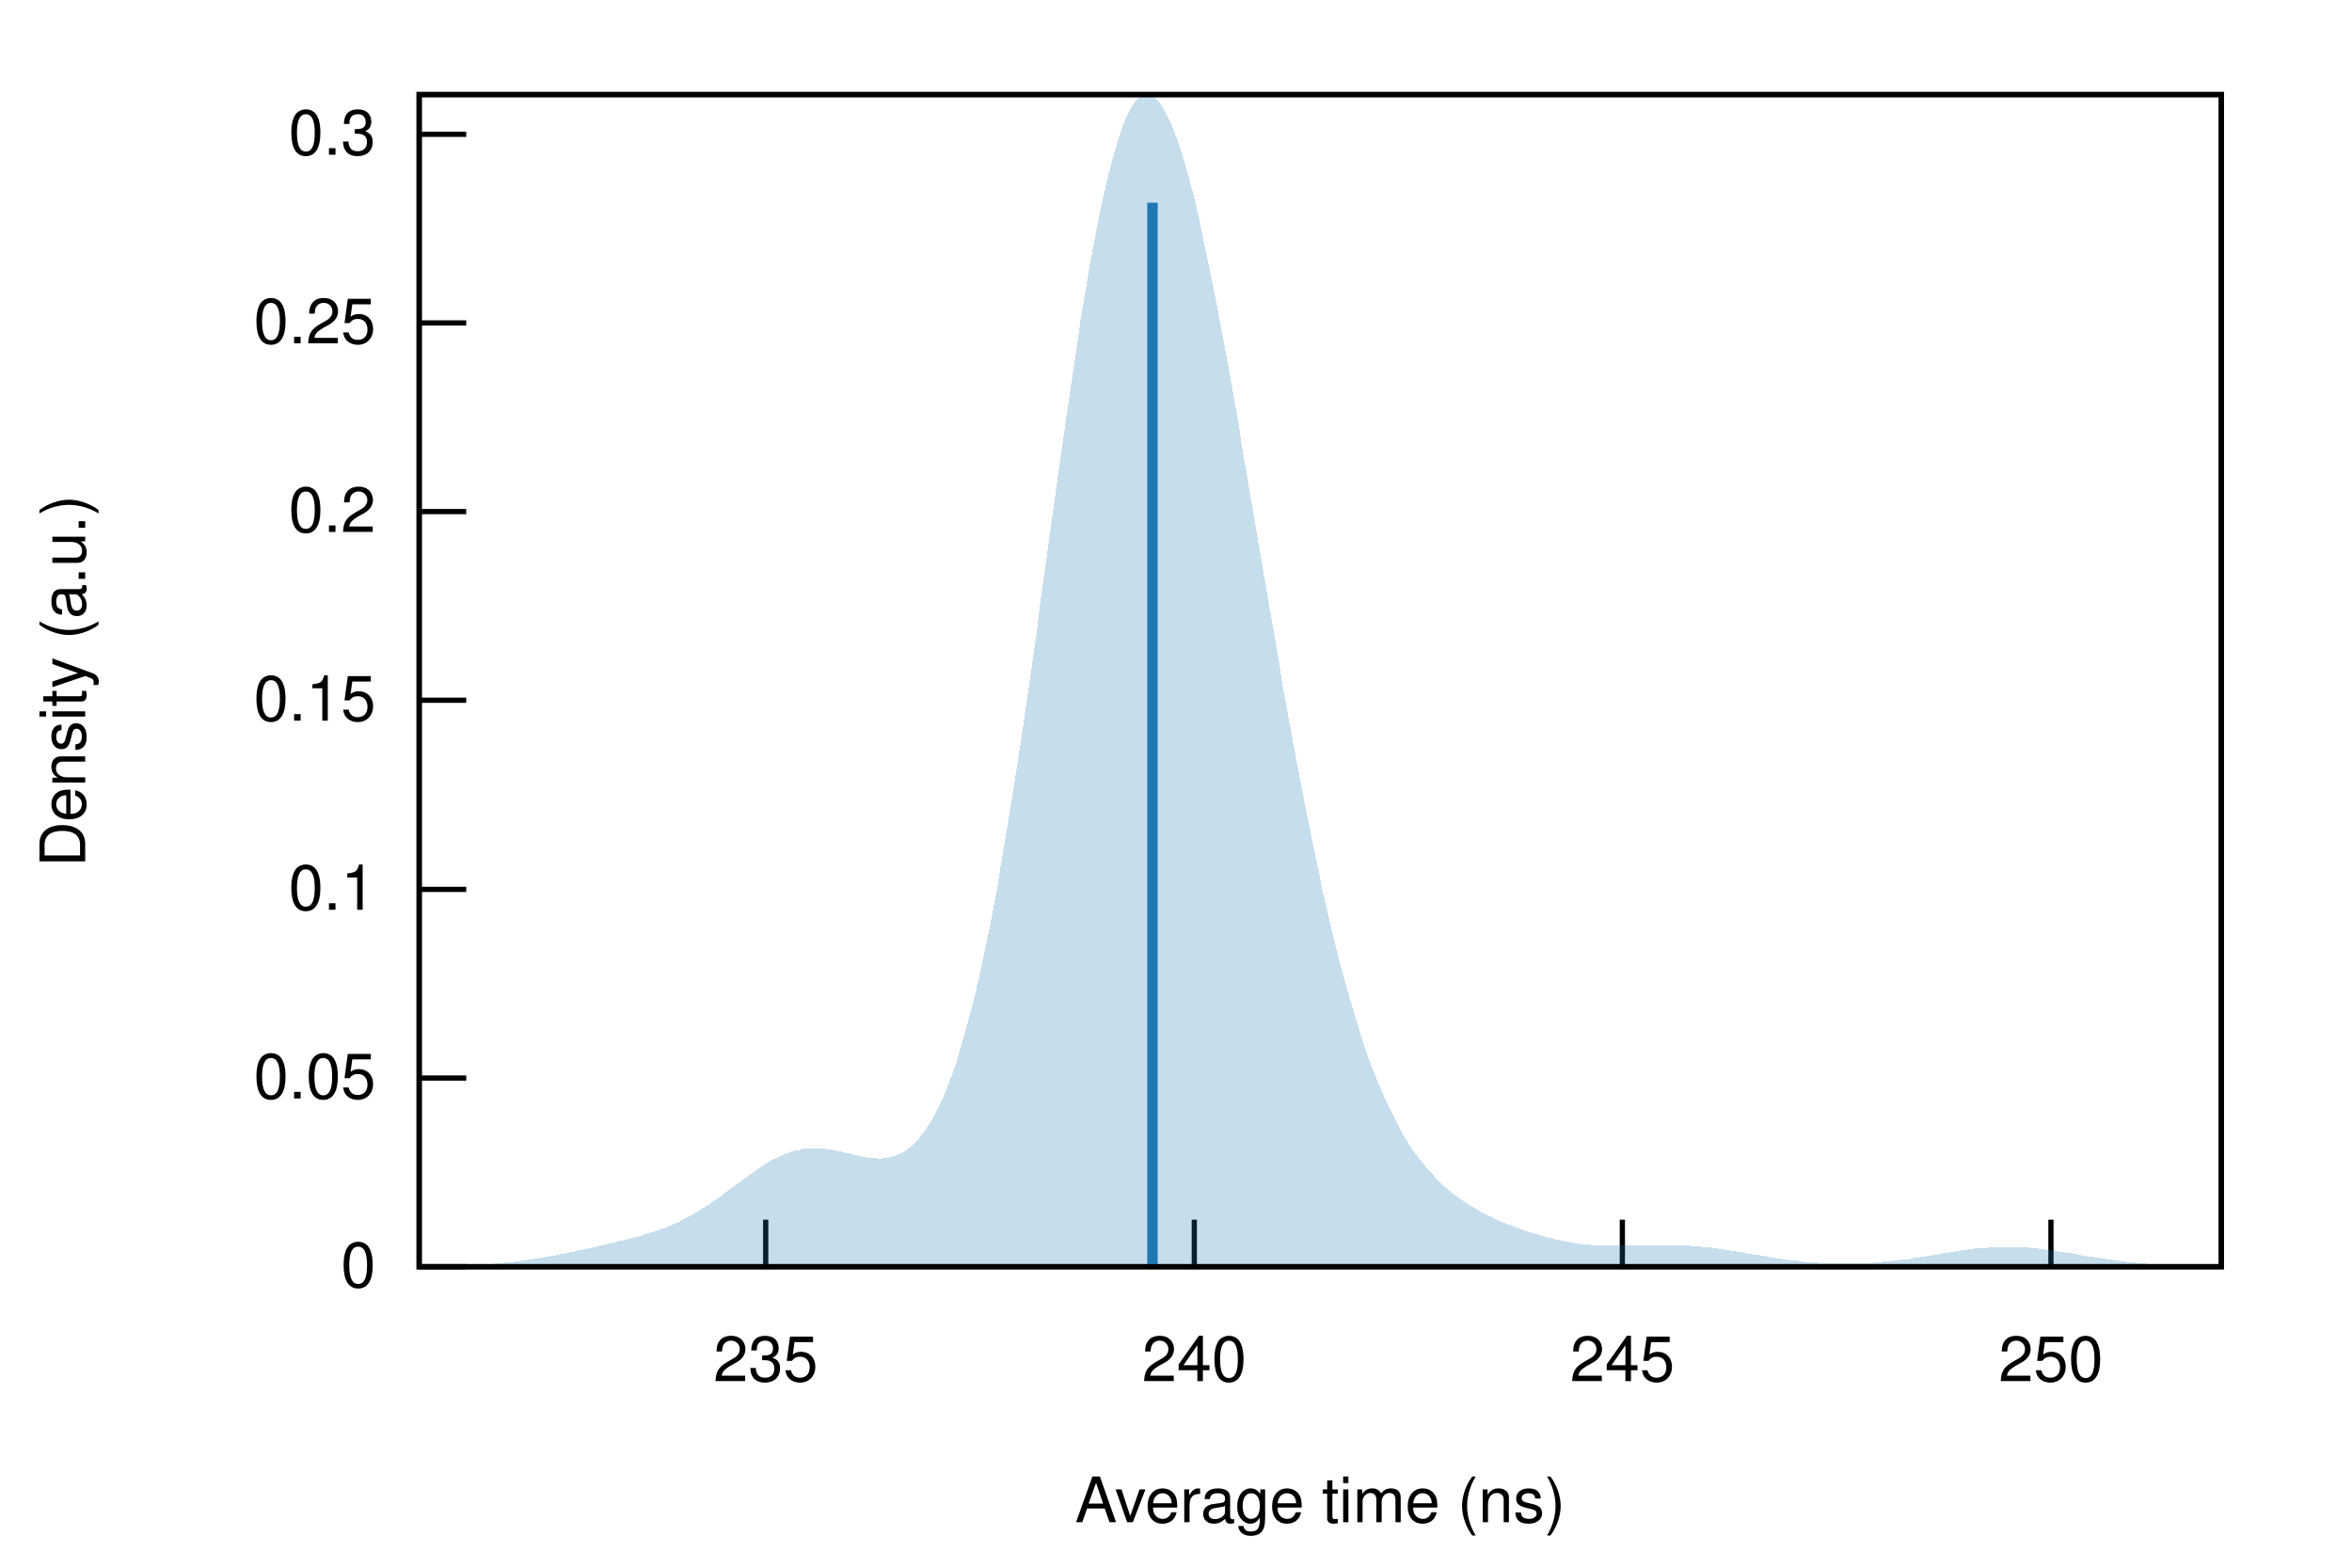
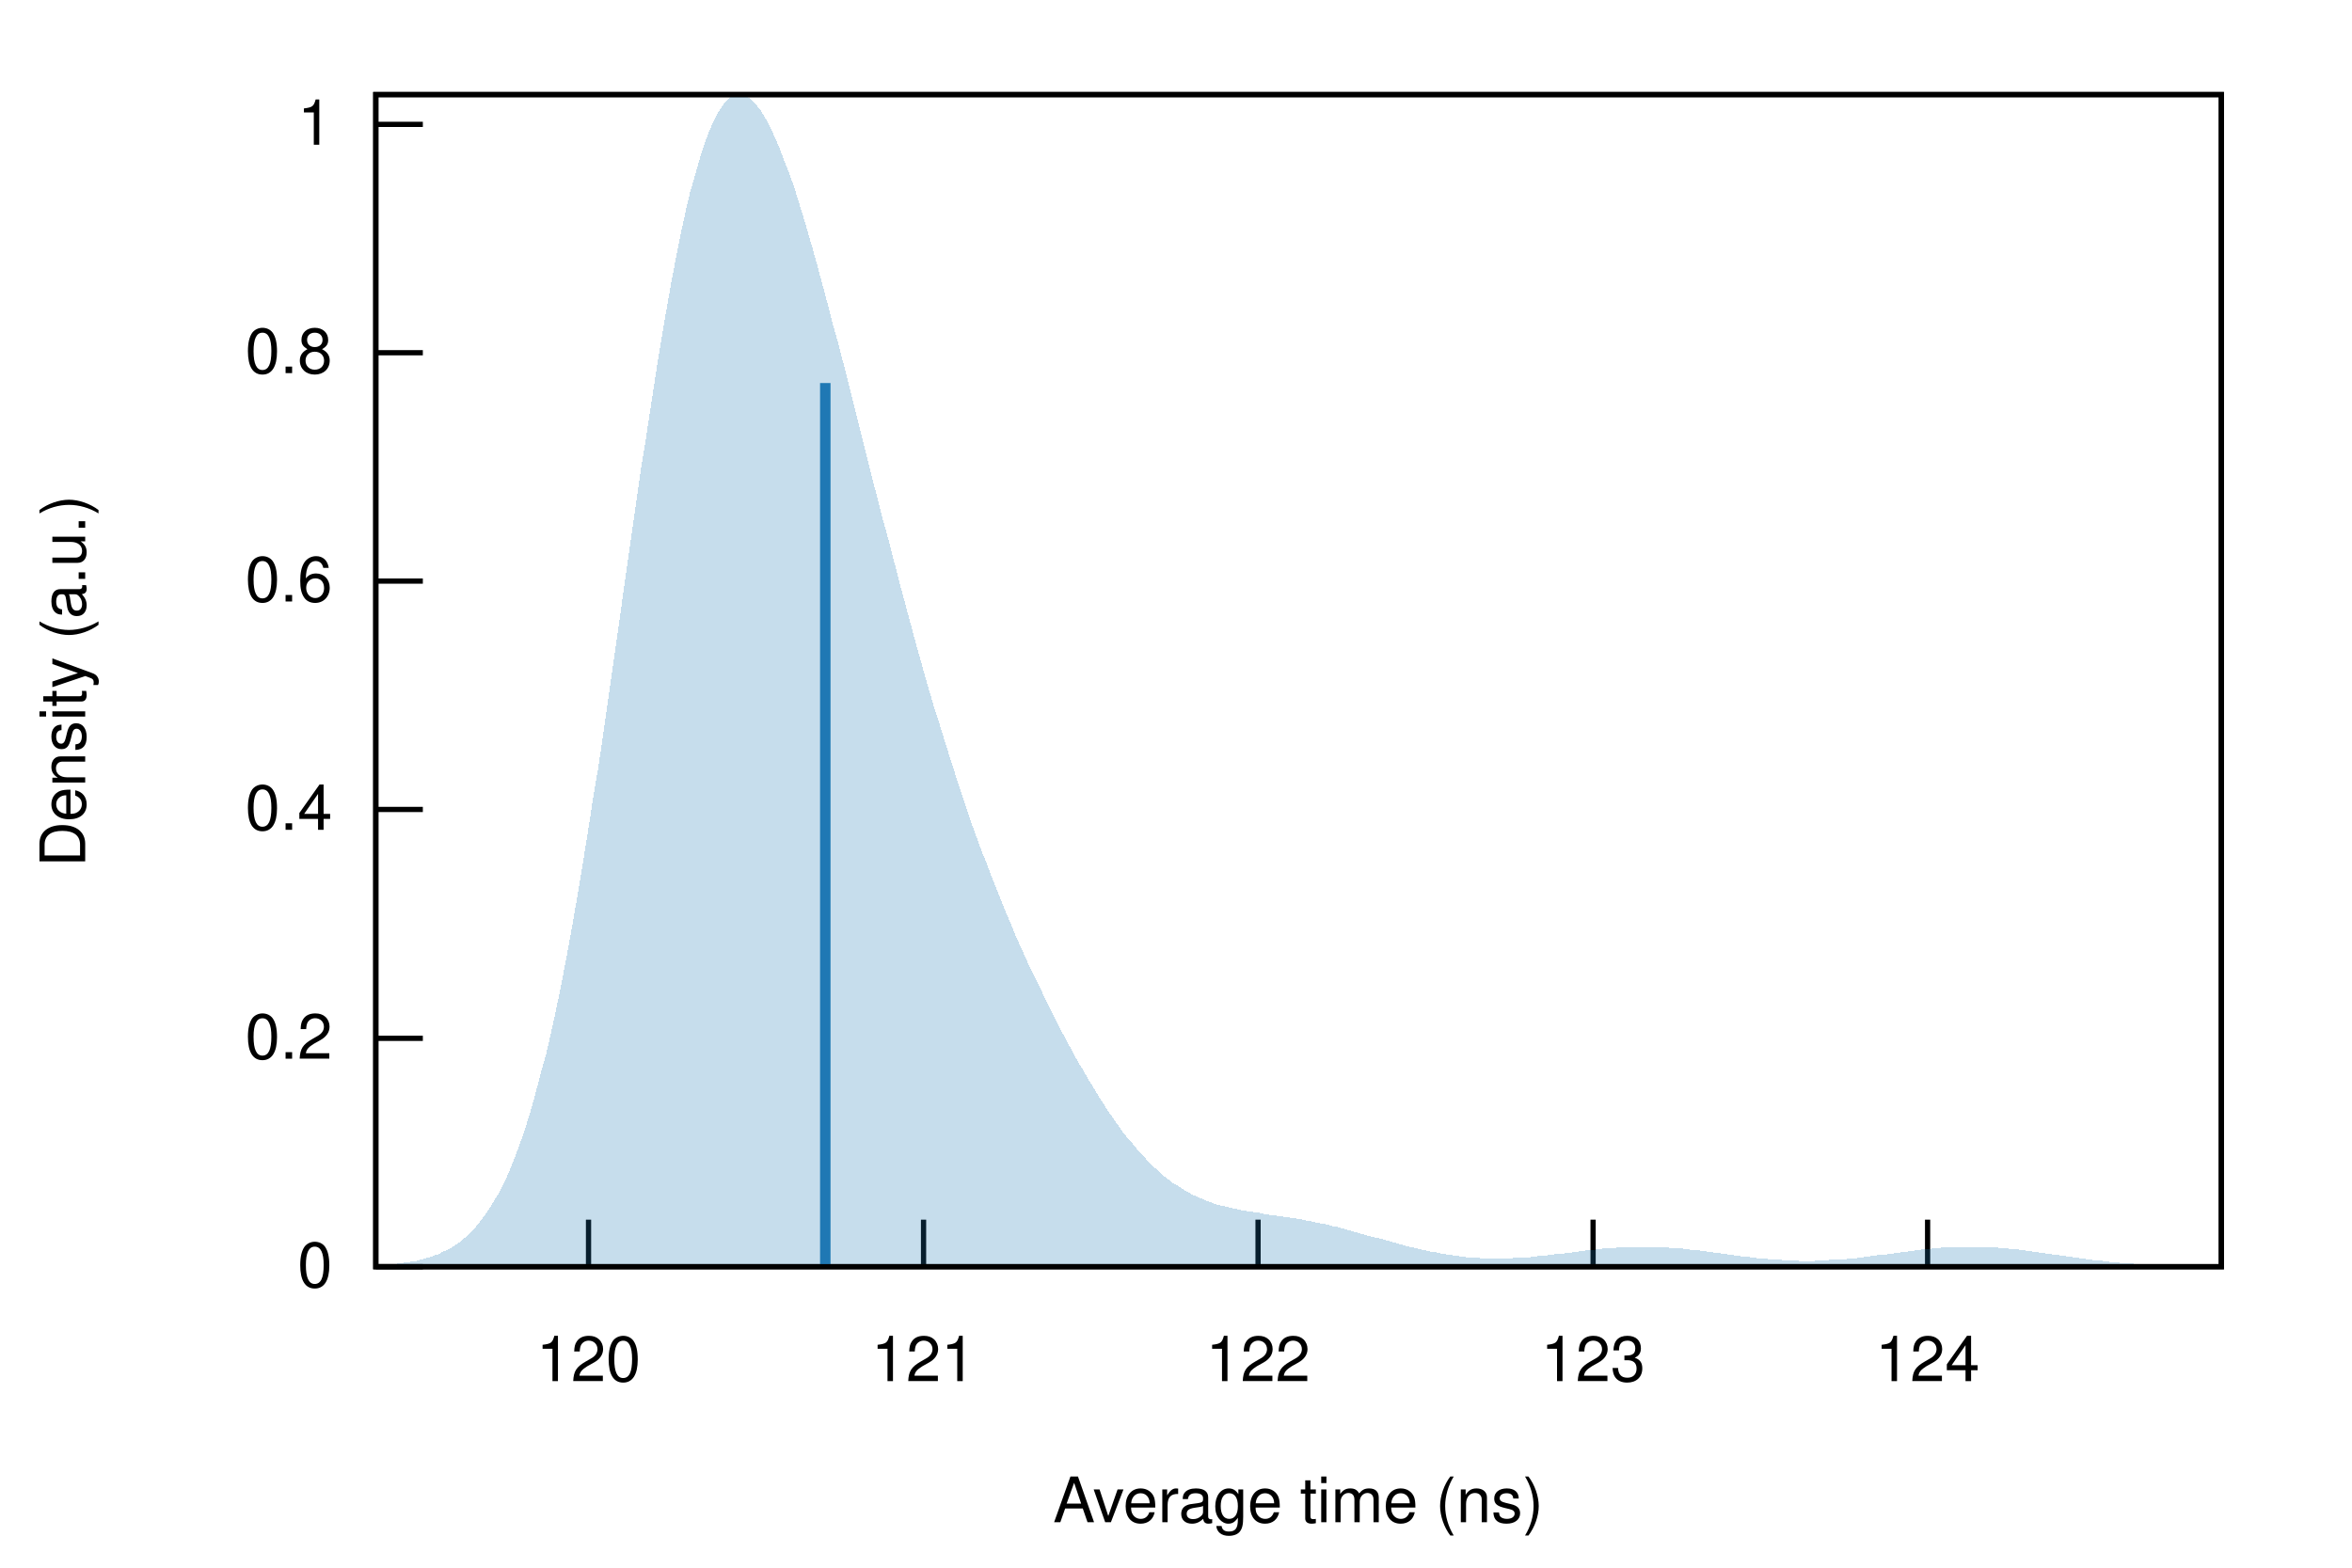
<svg xmlns="http://www.w3.org/2000/svg" xmlns:xlink="http://www.w3.org/1999/xlink" viewBox="0 0 450 300">
  <g id="gnuplot_canvas">
    <rect x="0" y="0" width="450" height="300" fill="none" />
    <defs>
      <circle id="gpDot" r="0.5" stroke-width="0.5" />
      <path id="gpPt0" stroke-width="0.222" stroke="currentColor" d="M-1,0 h2 M0,-1 v2" />
      <path id="gpPt1" stroke-width="0.222" stroke="currentColor" d="M-1,-1 L1,1 M1,-1 L-1,1" />
      <path id="gpPt2" stroke-width="0.222" stroke="currentColor" d="M-1,0 L1,0 M0,-1 L0,1 M-1,-1 L1,1 M-1,1 L1,-1" />
      <rect id="gpPt3" stroke-width="0.222" stroke="currentColor" x="-1" y="-1" width="2" height="2" />
      <rect id="gpPt4" stroke-width="0.222" stroke="currentColor" fill="currentColor" x="-1" y="-1" width="2" height="2" />
      <circle id="gpPt5" stroke-width="0.222" stroke="currentColor" cx="0" cy="0" r="1" />
      <use xlink:href="#gpPt5" id="gpPt6" fill="currentColor" stroke="none" />
      <path id="gpPt7" stroke-width="0.222" stroke="currentColor" d="M0,-1.33 L-1.33,0.67 L1.33,0.67 z" />
      <use xlink:href="#gpPt7" id="gpPt8" fill="currentColor" stroke="none" />
      <use xlink:href="#gpPt7" id="gpPt9" stroke="currentColor" transform="rotate(180)" />
      <use xlink:href="#gpPt9" id="gpPt10" fill="currentColor" stroke="none" />
      <use xlink:href="#gpPt3" id="gpPt11" stroke="currentColor" transform="rotate(45)" />
      <use xlink:href="#gpPt11" id="gpPt12" fill="currentColor" stroke="none" />
      <path id="gpPt13" stroke-width="0.222" stroke="currentColor" d="M0,1.330 L1.265,0.411 L0.782,-1.067 L-0.782,-1.076 L-1.265,0.411 z" />
      <use xlink:href="#gpPt13" id="gpPt14" fill="currentColor" stroke="none" />
      <filter id="textbox" filterUnits="objectBoundingBox" x="0" y="0" height="1" width="1">
        <feFlood flood-color="white" flood-opacity="1" result="bgnd" />
        <feComposite in="SourceGraphic" in2="bgnd" operator="atop" />
      </filter>
      <filter id="greybox" filterUnits="objectBoundingBox" x="0" y="0" height="1" width="1">
        <feFlood flood-color="lightgrey" flood-opacity="1" result="grey" />
        <feComposite in="SourceGraphic" in2="grey" operator="atop" />
      </filter>
    </defs>
    <g fill="none" color="white" stroke="currentColor" stroke-width="1.00" stroke-linecap="butt" stroke-linejoin="miter">
</g>
    <g fill="none" color="black" stroke="currentColor" stroke-width="1.00" stroke-linecap="butt" stroke-linejoin="miter">
-       <path stroke="black" d="M80.2,242.4 L89.2,242.4  " />
-       <g transform="translate(71.9,246.3)" stroke="none" fill="black" font-family="Helvetica" font-size="12.00" text-anchor="end">
+       <path stroke="black" d="M71.9,242.4 L80.9,242.4  " />
+       <g transform="translate(63.6,246.3)" stroke="none" fill="black" font-family="Helvetica" font-size="12.00" text-anchor="end">
        <text>
          <tspan font-family="Helvetica"> 0</tspan>
        </text>
      </g>
    </g>
    <g fill="none" color="black" stroke="currentColor" stroke-width="1.00" stroke-linecap="butt" stroke-linejoin="miter">
-       <path stroke="black" d="M80.2,206.3 L89.2,206.3  " />
-       <g transform="translate(71.9,210.2)" stroke="none" fill="black" font-family="Helvetica" font-size="12.00" text-anchor="end">
-         <text>
-           <tspan font-family="Helvetica"> 0.05</tspan>
-         </text>
-       </g>
-     </g>
-     <g fill="none" color="black" stroke="currentColor" stroke-width="1.00" stroke-linecap="butt" stroke-linejoin="miter">
-       <path stroke="black" d="M80.2,170.2 L89.2,170.2  " />
-       <g transform="translate(71.9,174.1)" stroke="none" fill="black" font-family="Helvetica" font-size="12.00" text-anchor="end">
-         <text>
-           <tspan font-family="Helvetica"> 0.1</tspan>
-         </text>
-       </g>
-     </g>
-     <g fill="none" color="black" stroke="currentColor" stroke-width="1.00" stroke-linecap="butt" stroke-linejoin="miter">
-       <path stroke="black" d="M80.2,134.0 L89.2,134.0  " />
-       <g transform="translate(71.9,137.9)" stroke="none" fill="black" font-family="Helvetica" font-size="12.00" text-anchor="end">
-         <text>
-           <tspan font-family="Helvetica"> 0.15</tspan>
-         </text>
-       </g>
-     </g>
-     <g fill="none" color="black" stroke="currentColor" stroke-width="1.00" stroke-linecap="butt" stroke-linejoin="miter">
-       <path stroke="black" d="M80.2,97.9 L89.2,97.9  " />
-       <g transform="translate(71.9,101.8)" stroke="none" fill="black" font-family="Helvetica" font-size="12.00" text-anchor="end">
+       <path stroke="black" d="M71.9,198.7 L80.9,198.7  " />
+       <g transform="translate(63.6,202.6)" stroke="none" fill="black" font-family="Helvetica" font-size="12.00" text-anchor="end">
        <text>
          <tspan font-family="Helvetica"> 0.2</tspan>
        </text>
      </g>
    </g>
    <g fill="none" color="black" stroke="currentColor" stroke-width="1.00" stroke-linecap="butt" stroke-linejoin="miter">
-       <path stroke="black" d="M80.2,61.8 L89.2,61.8  " />
-       <g transform="translate(71.9,65.7)" stroke="none" fill="black" font-family="Helvetica" font-size="12.00" text-anchor="end">
+       <path stroke="black" d="M71.9,154.9 L80.9,154.9  " />
+       <g transform="translate(63.6,158.8)" stroke="none" fill="black" font-family="Helvetica" font-size="12.00" text-anchor="end">
        <text>
-           <tspan font-family="Helvetica"> 0.25</tspan>
+           <tspan font-family="Helvetica"> 0.4</tspan>
        </text>
      </g>
    </g>
    <g fill="none" color="black" stroke="currentColor" stroke-width="1.00" stroke-linecap="butt" stroke-linejoin="miter">
-       <path stroke="black" d="M80.2,25.7 L89.2,25.7  " />
-       <g transform="translate(71.9,29.6)" stroke="none" fill="black" font-family="Helvetica" font-size="12.00" text-anchor="end">
+       <path stroke="black" d="M71.9,111.2 L80.9,111.2  " />
+       <g transform="translate(63.6,115.1)" stroke="none" fill="black" font-family="Helvetica" font-size="12.00" text-anchor="end">
        <text>
-           <tspan font-family="Helvetica"> 0.3</tspan>
+           <tspan font-family="Helvetica"> 0.6</tspan>
        </text>
      </g>
    </g>
    <g fill="none" color="black" stroke="currentColor" stroke-width="1.00" stroke-linecap="butt" stroke-linejoin="miter">
-       <path stroke="black" d="M146.5,242.4 L146.5,233.4  " />
-       <g transform="translate(146.5,264.3)" stroke="none" fill="black" font-family="Helvetica" font-size="12.00" text-anchor="middle">
+       <path stroke="black" d="M71.9,67.5 L80.9,67.5  " />
+       <g transform="translate(63.6,71.4)" stroke="none" fill="black" font-family="Helvetica" font-size="12.00" text-anchor="end">
        <text>
-           <tspan font-family="Helvetica"> 235</tspan>
+           <tspan font-family="Helvetica"> 0.8</tspan>
        </text>
      </g>
    </g>
    <g fill="none" color="black" stroke="currentColor" stroke-width="1.00" stroke-linecap="butt" stroke-linejoin="miter">
-       <path stroke="black" d="M228.5,242.4 L228.5,233.4  " />
-       <g transform="translate(228.5,264.3)" stroke="none" fill="black" font-family="Helvetica" font-size="12.00" text-anchor="middle">
+       <path stroke="black" d="M71.9,23.8 L80.9,23.8  " />
+       <g transform="translate(63.6,27.7)" stroke="none" fill="black" font-family="Helvetica" font-size="12.00" text-anchor="end">
        <text>
-           <tspan font-family="Helvetica"> 240</tspan>
+           <tspan font-family="Helvetica"> 1</tspan>
        </text>
      </g>
    </g>
    <g fill="none" color="black" stroke="currentColor" stroke-width="1.00" stroke-linecap="butt" stroke-linejoin="miter">
-       <path stroke="black" d="M310.4,242.4 L310.4,233.4  " />
-       <g transform="translate(310.4,264.3)" stroke="none" fill="black" font-family="Helvetica" font-size="12.00" text-anchor="middle">
+       <path stroke="black" d="M112.6,242.4 L112.6,233.4  " />
+       <g transform="translate(112.6,264.3)" stroke="none" fill="black" font-family="Helvetica" font-size="12.00" text-anchor="middle">
        <text>
-           <tspan font-family="Helvetica"> 245</tspan>
+           <tspan font-family="Helvetica"> 120</tspan>
        </text>
      </g>
    </g>
    <g fill="none" color="black" stroke="currentColor" stroke-width="1.00" stroke-linecap="butt" stroke-linejoin="miter">
-       <path stroke="black" d="M392.4,242.4 L392.4,233.4  " />
-       <g transform="translate(392.4,264.3)" stroke="none" fill="black" font-family="Helvetica" font-size="12.00" text-anchor="middle">
+       <path stroke="black" d="M176.7,242.4 L176.7,233.4  " />
+       <g transform="translate(176.7,264.3)" stroke="none" fill="black" font-family="Helvetica" font-size="12.00" text-anchor="middle">
        <text>
-           <tspan font-family="Helvetica"> 250</tspan>
+           <tspan font-family="Helvetica"> 121</tspan>
+         </text>
+       </g>
+     </g>
+     <g fill="none" color="black" stroke="currentColor" stroke-width="1.00" stroke-linecap="butt" stroke-linejoin="miter">
+       <path stroke="black" d="M240.7,242.4 L240.7,233.4  " />
+       <g transform="translate(240.7,264.3)" stroke="none" fill="black" font-family="Helvetica" font-size="12.00" text-anchor="middle">
+         <text>
+           <tspan font-family="Helvetica"> 122</tspan>
+         </text>
+       </g>
+     </g>
+     <g fill="none" color="black" stroke="currentColor" stroke-width="1.00" stroke-linecap="butt" stroke-linejoin="miter">
+       <path stroke="black" d="M304.8,242.4 L304.8,233.4  " />
+       <g transform="translate(304.8,264.3)" stroke="none" fill="black" font-family="Helvetica" font-size="12.00" text-anchor="middle">
+         <text>
+           <tspan font-family="Helvetica"> 123</tspan>
+         </text>
+       </g>
+     </g>
+     <g fill="none" color="black" stroke="currentColor" stroke-width="1.00" stroke-linecap="butt" stroke-linejoin="miter">
+       <path stroke="black" d="M368.8,242.4 L368.8,233.4  " />
+       <g transform="translate(368.8,264.3)" stroke="none" fill="black" font-family="Helvetica" font-size="12.00" text-anchor="middle">
+         <text>
+           <tspan font-family="Helvetica"> 124</tspan>
        </text>
      </g>
    </g>
    <g fill="none" color="black" stroke="currentColor" stroke-width="1.00" stroke-linecap="butt" stroke-linejoin="miter">
</g>
    <g fill="none" color="black" stroke="currentColor" stroke-width="1.00" stroke-linecap="butt" stroke-linejoin="miter">
-       <path stroke="black" d="M80.2,18.1 L80.2,242.4 L425.0,242.4 L425.0,18.1 L80.2,18.1 Z  " />
+       <path stroke="black" d="M71.9,18.1 L71.9,242.4 L425.0,242.4 L425.0,18.1 L71.9,18.1 Z  " />
    </g>
    <g fill="none" color="black" stroke="currentColor" stroke-width="1.00" stroke-linecap="butt" stroke-linejoin="miter">
      <g transform="translate(16.3,130.3) rotate(270)" stroke="none" fill="black" font-family="Helvetica" font-size="12.00" text-anchor="middle">
        <text>
          <tspan font-family="Helvetica">Density (a.u.)</tspan>
        </text>
      </g>
    </g>
    <g fill="none" color="black" stroke="currentColor" stroke-width="1.00" stroke-linecap="butt" stroke-linejoin="miter">
-       <g transform="translate(252.6,291.3)" stroke="none" fill="black" font-family="Helvetica" font-size="12.00" text-anchor="middle">
+       <g transform="translate(248.4,291.3)" stroke="none" fill="black" font-family="Helvetica" font-size="12.00" text-anchor="middle">
        <text>
          <tspan font-family="Helvetica">Average time (ns)</tspan>
        </text>
      </g>
    </g>
    <g fill="none" color="black" stroke="currentColor" stroke-width="1.00" stroke-linecap="butt" stroke-linejoin="miter">
</g>
    <g id="gnuplot_plot_1">
      <g fill="none" color="black" stroke="currentColor" stroke-width="1.00" stroke-linecap="butt" stroke-linejoin="miter">
        <g stroke="none" shape-rendering="crispEdges">
-           <polygon fill="rgb( 31, 120, 180)" fill-opacity="0.25" points="80.2,242.4 80.9,242.4 81.6,242.3 82.3,242.3 83.0,242.3 83.7,242.3 84.3,242.3 85.0,242.3 85.7,242.3 86.4,242.3 87.1,242.2 87.8,242.2 88.5,242.2 89.2,242.2 89.9,242.1 90.6,242.1 91.3,242.1 91.9,242.0 92.6,242.0 93.3,241.9 94.0,241.9 94.7,241.8 95.4,241.8 96.1,241.7 96.8,241.6 97.5,241.5 98.2,241.5 98.9,241.4 99.5,241.3 100.2,241.2 100.9,241.1 101.6,241.0 102.3,240.9 103.0,240.8 103.7,240.7 104.4,240.5 105.1,240.4 105.8,240.3 106.5,240.2 107.1,240.0 107.8,239.9 108.5,239.8 109.2,239.6 109.9,239.5 110.6,239.3 111.3,239.2 112.0,239.0 112.7,238.9 113.4,238.7 114.1,238.6 114.7,238.4 115.4,238.3 116.1,238.1 116.8,237.9 117.5,237.8 118.2,237.6 118.9,237.4 119.6,237.3 120.3,237.1 121.0,236.9 121.7,236.7 122.3,236.6 123.0,236.4 123.7,236.1 124.4,235.9 125.1,235.7 125.8,235.5 126.5,235.2 127.2,235.0 127.9,234.7 128.6,234.4 129.3,234.1 130.0,233.8 130.6,233.4 131.3,233.1 132.0,232.7 132.7,232.3 133.4,231.9 134.1,231.5 134.8,231.0 135.5,230.6 136.2,230.1 136.9,229.6 137.6,229.2 138.2,228.7 138.9,228.1 139.6,227.6 140.3,227.1 141.0,226.6 141.7,226.1 142.4,225.6 143.1,225.1 143.8,224.6 144.5,224.1 145.2,223.6 145.8,223.2 146.5,222.7 147.2,222.3 147.9,221.9 148.6,221.6 149.3,221.3 150.0,220.9 150.7,220.7 151.4,220.4 152.1,220.2 152.8,220.1 153.4,219.9 154.1,219.8 154.8,219.8 155.5,219.7 156.2,219.7 156.9,219.8 157.6,219.8 158.3,219.9 159.0,220.0 159.7,220.1 160.4,220.3 161.0,220.4 161.7,220.6 162.4,220.7 163.1,220.9 163.8,221.1 164.5,221.2 165.2,221.4 165.9,221.5 166.6,221.6 167.3,221.6 168.0,221.7 168.6,221.7 169.3,221.6 170.0,221.5 170.7,221.3 171.4,221.1 172.1,220.8 172.8,220.5 173.5,220.0 174.2,219.5 174.9,218.9 175.6,218.2 176.2,217.3 176.9,216.4 177.6,215.4 178.3,214.3 179.0,213.0 179.7,211.6 180.4,210.1 181.1,208.4 181.8,206.6 182.5,204.7 183.2,202.7 183.8,200.4 184.5,198.1 185.2,195.5 185.9,192.9 186.6,190.1 187.3,187.1 188.0,183.9 188.7,180.6 189.4,177.2 190.1,173.6 190.8,169.9 191.4,166.0 192.1,162.0 192.8,157.8 193.5,153.5 194.2,149.1 194.9,144.6 195.6,139.9 196.3,135.2 197.0,130.4 197.7,125.5 198.4,120.6 199.0,115.6 199.7,110.6 200.4,105.6 201.1,100.5 201.8,95.5 202.5,90.5 203.2,85.6 203.9,80.7 204.6,75.9 205.3,71.2 206.0,66.6 206.6,62.2 207.3,57.9 208.0,53.7 208.7,49.7 209.4,46.0 210.1,42.4 210.8,39.0 211.5,35.9 212.2,32.9 212.9,30.3 213.6,27.9 214.3,25.7 214.9,23.8 215.6,22.2 216.3,20.8 217.0,19.7 217.7,18.9 218.4,18.4 219.1,18.1 219.8,18.1 220.5,18.4 221.2,18.9 221.9,19.6 222.5,20.6 223.2,21.9 223.9,23.3 224.6,25.0 225.3,26.9 226.0,29.0 226.7,31.3 227.4,33.8 228.1,36.4 228.8,39.2 229.5,42.2 230.1,45.3 230.8,48.5 231.5,51.9 232.2,55.3 232.9,58.9 233.6,62.6 234.3,66.3 235.0,70.1 235.7,74.0 236.4,77.9 237.1,81.9 237.7,86.0 238.4,90.0 239.1,94.1 239.8,98.2 240.5,102.3 241.2,106.4 241.9,110.5 242.6,114.6 243.3,118.6 244.0,122.6 244.7,126.6 245.3,130.6 246.0,134.5 246.7,138.3 247.4,142.1 248.1,145.8 248.8,149.5 249.5,153.1 250.2,156.6 250.9,160.0 251.6,163.4 252.3,166.7 252.9,169.8 253.6,172.9 254.3,175.9 255.0,178.8 255.7,181.7 256.4,184.4 257.1,187.0 257.8,189.5 258.5,191.9 259.2,194.3 259.9,196.5 260.5,198.6 261.2,200.7 261.9,202.7 262.6,204.5 263.3,206.3 264.0,208.0 264.7,209.6 265.4,211.2 266.1,212.6 266.8,214.0 267.5,215.3 268.1,216.6 268.8,217.7 269.5,218.9 270.2,219.9 270.9,220.9 271.6,221.8 272.3,222.7 273.0,223.6 273.7,224.3 274.4,225.1 275.1,225.8 275.7,226.5 276.4,227.1 277.1,227.7 277.8,228.3 278.5,228.8 279.2,229.3 279.9,229.8 280.6,230.3 281.3,230.7 282.0,231.1 282.7,231.5 283.3,231.9 284.0,232.3 284.7,232.6 285.4,232.9 286.1,233.3 286.8,233.6 287.5,233.9 288.2,234.2 288.9,234.4 289.6,234.7 290.3,235.0 290.9,235.2 291.6,235.5 292.3,235.7 293.0,235.9 293.7,236.1 294.4,236.3 295.1,236.5 295.8,236.7 296.5,236.9 297.2,237.1 297.9,237.2 298.6,237.4 299.2,237.5 299.9,237.6 300.6,237.8 301.3,237.9 302.0,238.0 302.7,238.1 303.4,238.1 304.1,238.2 304.8,238.3 305.5,238.3 306.2,238.4 306.8,238.4 307.5,238.4 308.2,238.4 308.9,238.4 309.6,238.4 310.3,238.4 311.0,238.4 311.7,238.4 312.4,238.4 313.1,238.4 313.8,238.4 314.4,238.4 315.1,238.4 315.8,238.3 316.5,238.3 317.2,238.3 317.9,238.3 318.6,238.3 319.3,238.3 320.0,238.3 320.7,238.3 321.4,238.3 322.0,238.4 322.7,238.4 323.4,238.4 324.1,238.5 324.8,238.5 325.5,238.6 326.2,238.7 326.9,238.7 327.6,238.8 328.3,238.9 329.0,239.0 329.6,239.1 330.3,239.2 331.0,239.3 331.7,239.4 332.4,239.5 333.1,239.6 333.8,239.7 334.5,239.9 335.2,240.0 335.9,240.1 336.6,240.2 337.2,240.3 337.9,240.4 338.6,240.6 339.3,240.7 340.0,240.8 340.7,240.9 341.4,241.0 342.1,241.1 342.8,241.2 343.5,241.2 344.2,241.3 344.8,241.4 345.5,241.5 346.2,241.5 346.9,241.6 347.6,241.6 348.3,241.7 349.0,241.7 349.7,241.7 350.4,241.8 351.1,241.8 351.8,241.8 352.4,241.8 353.1,241.8 353.8,241.8 354.5,241.8 355.2,241.8 355.9,241.8 356.6,241.7 357.3,241.7 358.0,241.7 358.7,241.6 359.4,241.6 360.0,241.5 360.7,241.4 361.4,241.4 362.1,241.3 362.8,241.2 363.5,241.1 364.2,241.0 364.9,241.0 365.6,240.9 366.3,240.7 367.0,240.6 367.6,240.5 368.3,240.4 369.0,240.3 369.7,240.2 370.4,240.1 371.1,240.0 371.8,239.8 372.5,239.7 373.2,239.6 373.9,239.5 374.6,239.4 375.2,239.3 375.9,239.2 376.6,239.1 377.3,239.0 378.0,238.9 378.7,238.9 379.4,238.8 380.1,238.8 380.8,238.7 381.5,238.7 382.2,238.6 382.9,238.6 383.5,238.6 384.2,238.6 384.9,238.6 385.6,238.6 386.3,238.6 387.0,238.7 387.7,238.7 388.4,238.8 389.1,238.8 389.8,238.9 390.5,239.0 391.1,239.1 391.8,239.2 392.5,239.3 393.2,239.4 393.9,239.5 394.6,239.6 395.3,239.7 396.0,239.8 396.7,239.9 397.4,240.0 398.1,240.2 398.7,240.3 399.4,240.4 400.1,240.5 400.8,240.6 401.5,240.7 402.2,240.8 402.9,240.9 403.6,241.0 404.3,241.1 405.0,241.2 405.7,241.3 406.3,241.4 407.0,241.5 407.7,241.6 408.4,241.6 409.1,241.7 409.8,241.8 410.5,241.8 411.2,241.9 411.9,241.9 412.6,242.0 413.3,242.0 413.9,242.1 414.6,242.1 415.3,242.1 416.0,242.2 416.7,242.2 417.4,242.2 418.1,242.2 418.8,242.3 419.5,242.3 420.2,242.3 420.9,242.3 421.5,242.3 422.2,242.3 422.9,242.3 423.6,242.3 424.3,242.4 425.0,242.4 425.0,242.4 424.3,242.4 423.6,242.4 422.9,242.4 422.2,242.4 421.5,242.4 420.9,242.4 420.2,242.4 419.5,242.4 418.8,242.4 418.1,242.4 417.4,242.4 416.7,242.4 416.0,242.4 415.3,242.4 414.6,242.4 413.9,242.4 413.3,242.4 412.6,242.4 411.9,242.4 411.2,242.4 410.5,242.4 409.8,242.4 409.1,242.4 408.4,242.4 407.7,242.4 407.0,242.4 406.3,242.4 405.7,242.4 405.0,242.4 404.3,242.4 403.6,242.4 402.9,242.4 402.2,242.4 401.5,242.4 400.8,242.4 400.1,242.4 399.4,242.4 398.7,242.4 398.1,242.4 397.4,242.4 396.7,242.4 396.0,242.4 395.3,242.4 394.6,242.4 393.9,242.4 393.2,242.4 392.5,242.4 391.8,242.4 391.1,242.4 390.5,242.4 389.8,242.4 389.1,242.4 388.4,242.4 387.7,242.4 387.0,242.4 386.3,242.4 385.6,242.4 384.9,242.4 384.2,242.4 383.5,242.4 382.9,242.4 382.2,242.4 381.5,242.4 380.8,242.4 380.1,242.4 379.4,242.4 378.7,242.4 378.0,242.4 377.3,242.4 376.6,242.4 375.9,242.4 375.2,242.4 374.6,242.4 373.9,242.4 373.2,242.4 372.5,242.4 371.8,242.4 371.1,242.4 370.4,242.4 369.7,242.4 369.0,242.4 368.3,242.4 367.6,242.4 367.0,242.4 366.3,242.4 365.6,242.4 364.9,242.4 364.2,242.4 363.5,242.4 362.8,242.4 362.1,242.4 361.4,242.4 360.7,242.4 360.0,242.4 359.4,242.4 358.7,242.4 358.0,242.4 357.3,242.4 356.6,242.4 355.9,242.4 355.2,242.4 354.5,242.4 353.8,242.4 353.1,242.4 352.4,242.4 351.8,242.4 351.1,242.4 350.4,242.4 349.7,242.4 349.0,242.4 348.3,242.4 347.6,242.4 346.9,242.4 346.2,242.4 345.5,242.4 344.8,242.4 344.2,242.4 343.5,242.4 342.8,242.4 342.1,242.4 341.4,242.4 340.7,242.4 340.0,242.4 339.3,242.4 338.6,242.4 337.9,242.4 337.2,242.4 336.6,242.4 335.9,242.4 335.2,242.4 334.5,242.4 333.8,242.4 333.1,242.4 332.4,242.4 331.7,242.4 331.0,242.4 330.3,242.4 329.6,242.4 329.0,242.4 328.3,242.4 327.6,242.4 326.9,242.4 326.2,242.4 325.5,242.4 324.8,242.4 324.1,242.4 323.4,242.4 322.7,242.4 322.0,242.4 321.4,242.4 320.7,242.4 320.0,242.4 319.3,242.4 318.6,242.4 317.9,242.4 317.2,242.4 316.5,242.4 315.8,242.4 315.1,242.4 314.4,242.4 313.8,242.4 313.1,242.4 312.4,242.4 311.7,242.4 311.0,242.4 310.3,242.4 309.6,242.4 308.9,242.4 308.2,242.4 307.5,242.4 306.8,242.4 306.2,242.4 305.5,242.4 304.8,242.4 304.1,242.4 303.4,242.4 302.7,242.4 302.0,242.4 301.3,242.4 300.6,242.4 299.9,242.4 299.2,242.4 298.6,242.4 297.9,242.4 297.2,242.4 296.5,242.4 295.8,242.4 295.1,242.4 294.4,242.4 293.7,242.4 293.0,242.4 292.3,242.4 291.6,242.4 290.9,242.4 290.3,242.4 289.6,242.4 288.9,242.4 288.2,242.4 287.5,242.4 286.8,242.4 286.1,242.4 285.4,242.4 284.7,242.4 284.0,242.4 283.3,242.4 282.7,242.4 282.0,242.4 281.3,242.4 280.6,242.4 279.9,242.4 279.2,242.4 278.5,242.4 277.8,242.4 277.1,242.4 276.4,242.4 275.7,242.4 275.1,242.4 274.4,242.4 273.7,242.4 273.0,242.4 272.3,242.4 271.6,242.4 270.9,242.4 270.2,242.4 269.5,242.4 268.8,242.4 268.1,242.4 267.5,242.4 266.8,242.4 266.1,242.4 265.4,242.4 264.7,242.4 264.0,242.4 263.3,242.4 262.6,242.4 261.9,242.4 261.2,242.4 260.5,242.4 259.9,242.4 259.2,242.4 258.5,242.4 257.8,242.4 257.1,242.4 256.4,242.4 255.7,242.4 255.0,242.4 254.3,242.4 253.6,242.4 252.9,242.4 252.3,242.4 251.6,242.4 250.9,242.4 250.2,242.4 249.5,242.4 248.8,242.4 248.1,242.4 247.4,242.4 246.7,242.4 246.0,242.4 245.3,242.4 244.7,242.4 244.0,242.4 243.3,242.4 242.6,242.4 241.9,242.4 241.2,242.4 240.5,242.4 239.8,242.4 239.1,242.4 238.4,242.4 237.7,242.4 237.1,242.4 236.4,242.4 235.7,242.4 235.0,242.4 234.3,242.4 233.6,242.4 232.9,242.4 232.2,242.4 231.5,242.4 230.8,242.4 230.1,242.4 229.5,242.4 228.8,242.4 228.1,242.4 227.4,242.4 226.7,242.4 226.0,242.4 225.3,242.4 224.6,242.4 223.9,242.4 223.2,242.4 222.5,242.4 221.9,242.4 221.2,242.4 220.5,242.4 219.8,242.4 219.1,242.4 218.4,242.4 217.7,242.4 217.0,242.4 216.3,242.4 215.6,242.4 214.9,242.4 214.3,242.4 213.6,242.4 212.9,242.4 212.2,242.4 211.5,242.4 210.8,242.4 210.1,242.4 209.4,242.4 208.7,242.4 208.0,242.4 207.3,242.4 206.6,242.4 206.0,242.4 205.3,242.4 204.6,242.4 203.9,242.4 203.2,242.4 202.5,242.4 201.8,242.4 201.1,242.4 200.4,242.4 199.7,242.4 199.0,242.4 198.4,242.4 197.7,242.4 197.0,242.4 196.3,242.4 195.6,242.4 194.9,242.4 194.2,242.4 193.5,242.4 192.8,242.4 192.1,242.4 191.4,242.4 190.8,242.4 190.1,242.4 189.4,242.4 188.7,242.4 188.0,242.4 187.3,242.4 186.6,242.4 185.9,242.4 185.2,242.4 184.5,242.4 183.8,242.4 183.2,242.4 182.5,242.4 181.8,242.4 181.1,242.4 180.4,242.4 179.7,242.4 179.0,242.4 178.3,242.4 177.6,242.4 176.9,242.4 176.2,242.4 175.6,242.4 174.9,242.4 174.2,242.4 173.5,242.4 172.8,242.4 172.1,242.4 171.4,242.4 170.7,242.4 170.0,242.4 169.3,242.4 168.6,242.4 168.0,242.4 167.3,242.4 166.6,242.4 165.9,242.4 165.2,242.4 164.5,242.4 163.8,242.4 163.1,242.4 162.4,242.4 161.7,242.4 161.0,242.4 160.4,242.4 159.7,242.4 159.0,242.4 158.3,242.4 157.6,242.4 156.9,242.4 156.2,242.4 155.5,242.4 154.8,242.4 154.1,242.4 153.4,242.4 152.8,242.4 152.1,242.4 151.4,242.4 150.7,242.4 150.0,242.4 149.3,242.4 148.6,242.4 147.9,242.4 147.2,242.4 146.5,242.4 145.8,242.4 145.2,242.4 144.5,242.4 143.8,242.4 143.1,242.4 142.4,242.4 141.7,242.4 141.0,242.4 140.3,242.4 139.6,242.4 138.9,242.4 138.2,242.4 137.6,242.4 136.9,242.4 136.2,242.4 135.5,242.4 134.8,242.4 134.1,242.4 133.4,242.4 132.7,242.4 132.0,242.4 131.3,242.4 130.6,242.4 130.0,242.4 129.3,242.4 128.6,242.4 127.9,242.4 127.2,242.4 126.5,242.4 125.8,242.4 125.1,242.4 124.4,242.4 123.7,242.4 123.0,242.4 122.3,242.4 121.7,242.4 121.0,242.4 120.3,242.4 119.6,242.4 118.9,242.4 118.2,242.4 117.5,242.4 116.8,242.4 116.1,242.4 115.4,242.4 114.7,242.4 114.1,242.4 113.4,242.4 112.7,242.4 112.0,242.4 111.3,242.4 110.6,242.4 109.9,242.4 109.2,242.4 108.5,242.4 107.8,242.4 107.1,242.4 106.5,242.4 105.8,242.4 105.1,242.4 104.4,242.4 103.7,242.4 103.0,242.4 102.3,242.4 101.6,242.4 100.9,242.4 100.2,242.4 99.5,242.4 98.9,242.4 98.2,242.4 97.5,242.4 96.8,242.4 96.1,242.4 95.4,242.4 94.7,242.4 94.0,242.4 93.3,242.4 92.6,242.4 91.9,242.4 91.3,242.4 90.6,242.4 89.9,242.4 89.2,242.4 88.5,242.4 87.8,242.4 87.1,242.4 86.4,242.4 85.7,242.4 85.0,242.4 84.3,242.4 83.7,242.4 83.0,242.4 82.3,242.4 81.6,242.4 80.9,242.4 80.2,242.4 " />
+           <polygon fill="rgb( 31, 120, 180)" fill-opacity="0.25" points="71.9,242.2 72.6,242.1 73.3,242.1 74.0,242.0 74.7,242.0 75.4,241.9 76.1,241.8 76.9,241.7 77.6,241.6 78.3,241.5 79.0,241.4 79.7,241.3 80.4,241.1 81.1,240.9 81.8,240.7 82.5,240.5 83.2,240.2 83.9,240.0 84.6,239.6 85.3,239.3 86.1,238.9 86.8,238.5 87.5,238.0 88.2,237.5 88.9,236.9 89.6,236.2 90.3,235.5 91.0,234.8 91.7,234.0 92.4,233.0 93.1,232.1 93.8,231.0 94.5,229.8 95.3,228.6 96.0,227.2 96.7,225.8 97.4,224.2 98.1,222.5 98.8,220.7 99.5,218.8 100.2,216.8 100.9,214.6 101.6,212.3 102.3,209.8 103.0,207.2 103.7,204.5 104.5,201.7 105.2,198.6 105.9,195.5 106.6,192.2 107.3,188.8 108.0,185.2 108.7,181.5 109.4,177.6 110.1,173.6 110.8,169.5 111.5,165.3 112.2,160.9 112.9,156.5 113.6,151.9 114.4,147.3 115.1,142.6 115.8,137.8 116.5,132.9 117.2,128.0 117.9,123.1 118.6,118.1 119.3,113.1 120.0,108.2 120.7,103.2 121.4,98.3 122.1,93.4 122.8,88.6 123.6,83.8 124.3,79.2 125.0,74.6 125.7,70.1 126.4,65.8 127.1,61.6 127.8,57.6 128.5,53.7 129.2,50.0 129.9,46.4 130.6,43.1 131.3,39.9 132.0,36.9 132.8,34.2 133.5,31.7 134.2,29.3 134.9,27.2 135.6,25.3 136.3,23.7 137.0,22.2 137.7,21.0 138.4,20.0 139.1,19.2 139.8,18.6 140.5,18.3 141.2,18.1 142.0,18.1 142.7,18.4 143.4,18.8 144.1,19.4 144.8,20.2 145.5,21.1 146.2,22.2 146.9,23.4 147.6,24.8 148.3,26.4 149.0,28.0 149.7,29.8 150.4,31.7 151.2,33.7 151.9,35.7 152.6,37.9 153.3,40.2 154.0,42.5 154.7,44.9 155.4,47.3 156.1,49.8 156.8,52.4 157.5,55.0 158.2,57.6 158.9,60.3 159.6,63.0 160.4,65.7 161.1,68.5 161.8,71.2 162.5,74.0 163.2,76.8 163.9,79.6 164.6,82.4 165.3,85.2 166.0,88.0 166.7,90.8 167.4,93.5 168.1,96.3 168.8,99.1 169.6,101.8 170.3,104.5 171.0,107.2 171.7,109.9 172.4,112.6 173.1,115.2 173.8,117.8 174.5,120.4 175.2,123.0 175.9,125.5 176.6,128.0 177.3,130.5 178.0,132.9 178.7,135.3 179.5,137.7 180.2,140.0 180.9,142.3 181.6,144.5 182.3,146.7 183.0,148.9 183.7,151.1 184.4,153.2 185.1,155.2 185.8,157.3 186.5,159.3 187.2,161.2 187.9,163.1 188.7,165.0 189.4,166.9 190.1,168.7 190.8,170.5 191.5,172.2 192.2,174.0 192.9,175.6 193.6,177.3 194.3,179.0 195.0,180.6 195.7,182.1 196.4,183.7 197.1,185.2 197.9,186.8 198.6,188.3 199.3,189.7 200.0,191.2 200.7,192.6 201.4,194.0 202.1,195.4 202.8,196.8 203.5,198.1 204.2,199.4 204.9,200.7 205.6,202.0 206.3,203.3 207.1,204.5 207.8,205.8 208.5,207.0 209.2,208.1 209.9,209.3 210.6,210.4 211.3,211.5 212.0,212.6 212.7,213.6 213.4,214.6 214.1,215.6 214.8,216.6 215.5,217.5 216.3,218.4 217.0,219.2 217.7,220.1 218.4,220.9 219.1,221.6 219.8,222.4 220.5,223.1 221.2,223.7 221.9,224.4 222.6,225.0 223.3,225.5 224.0,226.1 224.7,226.6 225.5,227.0 226.2,227.5 226.9,227.9 227.6,228.3 228.3,228.7 229.0,229.0 229.7,229.3 230.4,229.6 231.1,229.9 231.8,230.1 232.5,230.4 233.2,230.6 233.9,230.8 234.7,230.9 235.4,231.1 236.1,231.3 236.8,231.4 237.5,231.6 238.2,231.7 238.9,231.8 239.6,231.9 240.3,232.0 241.0,232.1 241.7,232.3 242.4,232.4 243.1,232.5 243.9,232.6 244.6,232.7 245.3,232.8 246.0,232.9 246.7,233.0 247.4,233.1 248.1,233.2 248.8,233.3 249.5,233.5 250.2,233.6 250.9,233.7 251.6,233.9 252.3,234.0 253.0,234.2 253.8,234.3 254.5,234.5 255.2,234.7 255.9,234.8 256.6,235.0 257.3,235.2 258.0,235.4 258.7,235.6 259.4,235.8 260.1,236.0 260.8,236.2 261.5,236.4 262.2,236.6 263.0,236.8 263.7,236.9 264.4,237.1 265.1,237.3 265.8,237.5 266.5,237.7 267.2,237.9 267.9,238.1 268.6,238.3 269.3,238.5 270.0,238.7 270.7,238.8 271.4,239.0 272.2,239.2 272.9,239.3 273.6,239.5 274.3,239.6 275.0,239.7 275.7,239.9 276.4,240.0 277.1,240.1 277.8,240.2 278.5,240.3 279.2,240.4 279.9,240.5 280.6,240.6 281.4,240.6 282.1,240.7 282.8,240.7 283.5,240.8 284.2,240.8 284.9,240.8 285.6,240.8 286.3,240.8 287.0,240.8 287.7,240.8 288.4,240.8 289.1,240.8 289.8,240.7 290.6,240.7 291.3,240.7 292.0,240.6 292.7,240.6 293.4,240.5 294.1,240.4 294.8,240.3 295.5,240.3 296.2,240.2 296.9,240.1 297.6,240.0 298.3,239.9 299.0,239.9 299.8,239.8 300.5,239.7 301.2,239.6 301.9,239.5 302.6,239.4 303.3,239.3 304.0,239.2 304.7,239.2 305.4,239.1 306.1,239.0 306.8,238.9 307.5,238.9 308.2,238.8 309.0,238.8 309.7,238.7 310.4,238.7 311.1,238.6 311.8,238.6 312.5,238.6 313.2,238.6 313.9,238.6 314.6,238.6 315.3,238.6 316.0,238.6 316.7,238.6 317.4,238.6 318.2,238.7 318.9,238.7 319.6,238.8 320.3,238.8 321.0,238.9 321.7,238.9 322.4,239.0 323.1,239.1 323.8,239.2 324.5,239.3 325.2,239.3 325.9,239.4 326.6,239.5 327.3,239.6 328.1,239.7 328.8,239.8 329.5,239.9 330.2,240.0 330.9,240.1 331.6,240.2 332.3,240.3 333.0,240.4 333.7,240.5 334.4,240.5 335.1,240.6 335.8,240.7 336.5,240.8 337.3,240.8 338.0,240.9 338.7,241.0 339.4,241.0 340.1,241.1 340.8,241.1 341.5,241.2 342.2,241.2 342.9,241.2 343.6,241.2 344.3,241.3 345.0,241.3 345.7,241.3 346.5,241.3 347.2,241.3 347.9,241.2 348.6,241.2 349.3,241.2 350.0,241.1 350.7,241.1 351.4,241.1 352.1,241.0 352.8,241.0 353.5,240.9 354.2,240.8 354.9,240.8 355.7,240.7 356.4,240.6 357.1,240.5 357.8,240.4 358.5,240.3 359.2,240.2 359.9,240.2 360.6,240.1 361.3,240.0 362.0,239.9 362.7,239.8 363.4,239.7 364.1,239.6 364.9,239.5 365.6,239.4 366.3,239.3 367.0,239.2 367.7,239.1 368.4,239.1 369.1,239.0 369.8,238.9 370.5,238.9 371.2,238.8 371.9,238.7 372.6,238.7 373.3,238.7 374.1,238.6 374.8,238.6 375.5,238.6 376.2,238.6 376.9,238.6 377.6,238.6 378.3,238.6 379.0,238.6 379.7,238.6 380.4,238.7 381.1,238.7 381.8,238.7 382.5,238.8 383.3,238.9 384.0,238.9 384.7,239.0 385.4,239.1 386.1,239.1 386.8,239.2 387.5,239.3 388.2,239.4 388.9,239.5 389.6,239.6 390.3,239.7 391.0,239.8 391.7,239.9 392.4,240.0 393.2,240.1 393.9,240.2 394.6,240.3 395.3,240.4 396.0,240.5 396.7,240.6 397.4,240.7 398.1,240.8 398.8,240.9 399.5,241.0 400.2,241.1 400.9,241.2 401.6,241.2 402.4,241.3 403.1,241.4 403.8,241.5 404.5,241.5 405.2,241.6 405.9,241.7 406.6,241.7 407.3,241.8 408.0,241.8 408.7,241.9 409.4,241.9 410.1,242.0 410.8,242.0 411.6,242.0 412.3,242.1 413.0,242.1 413.7,242.1 414.4,242.2 415.1,242.2 415.8,242.2 416.5,242.2 417.2,242.2 417.9,242.3 418.6,242.3 419.3,242.3 420.0,242.3 420.8,242.3 421.5,242.3 422.2,242.3 422.9,242.3 423.6,242.3 424.3,242.4 425.0,242.4 425.0,242.4 424.3,242.4 423.6,242.4 422.9,242.4 422.2,242.4 421.5,242.4 420.8,242.4 420.0,242.4 419.3,242.4 418.6,242.4 417.9,242.4 417.2,242.4 416.5,242.4 415.8,242.4 415.1,242.4 414.4,242.4 413.7,242.4 413.0,242.4 412.3,242.4 411.6,242.4 410.8,242.4 410.1,242.4 409.4,242.4 408.7,242.4 408.0,242.4 407.3,242.4 406.6,242.4 405.9,242.4 405.2,242.4 404.5,242.4 403.8,242.4 403.1,242.4 402.4,242.4 401.6,242.4 400.9,242.4 400.2,242.4 399.5,242.4 398.8,242.4 398.1,242.4 397.4,242.4 396.7,242.4 396.0,242.4 395.3,242.4 394.6,242.4 393.9,242.4 393.2,242.4 392.4,242.4 391.7,242.4 391.0,242.4 390.3,242.4 389.6,242.4 388.9,242.4 388.2,242.4 387.5,242.4 386.8,242.4 386.1,242.4 385.4,242.4 384.7,242.4 384.0,242.4 383.3,242.4 382.5,242.4 381.8,242.4 381.1,242.4 380.4,242.4 379.7,242.4 379.0,242.4 378.3,242.4 377.6,242.4 376.9,242.4 376.2,242.4 375.5,242.4 374.8,242.4 374.1,242.4 373.3,242.4 372.6,242.4 371.9,242.4 371.2,242.4 370.5,242.4 369.8,242.4 369.1,242.4 368.4,242.4 367.7,242.4 367.0,242.4 366.3,242.4 365.6,242.4 364.9,242.4 364.1,242.4 363.4,242.4 362.7,242.4 362.0,242.4 361.3,242.4 360.6,242.4 359.9,242.4 359.2,242.4 358.5,242.4 357.8,242.4 357.1,242.4 356.4,242.4 355.7,242.4 354.9,242.4 354.2,242.4 353.5,242.4 352.8,242.4 352.1,242.4 351.4,242.4 350.7,242.4 350.0,242.4 349.3,242.4 348.6,242.4 347.9,242.4 347.2,242.4 346.5,242.4 345.7,242.4 345.0,242.4 344.3,242.4 343.6,242.4 342.9,242.4 342.2,242.4 341.5,242.4 340.8,242.4 340.1,242.4 339.4,242.4 338.7,242.4 338.0,242.4 337.3,242.4 336.5,242.4 335.8,242.4 335.1,242.4 334.4,242.4 333.7,242.4 333.0,242.4 332.3,242.4 331.6,242.4 330.9,242.4 330.2,242.4 329.5,242.4 328.8,242.4 328.1,242.4 327.3,242.4 326.6,242.4 325.9,242.4 325.2,242.4 324.5,242.4 323.8,242.4 323.1,242.4 322.4,242.4 321.7,242.4 321.0,242.4 320.3,242.4 319.6,242.4 318.9,242.4 318.2,242.4 317.4,242.4 316.7,242.4 316.0,242.4 315.3,242.4 314.6,242.4 313.9,242.4 313.2,242.4 312.5,242.4 311.8,242.4 311.1,242.4 310.4,242.4 309.7,242.4 309.0,242.4 308.2,242.4 307.5,242.4 306.8,242.4 306.1,242.4 305.4,242.4 304.7,242.4 304.0,242.4 303.3,242.4 302.6,242.4 301.9,242.4 301.2,242.4 300.5,242.4 299.8,242.4 299.0,242.4 298.3,242.4 297.6,242.4 296.9,242.4 296.2,242.4 295.5,242.4 294.8,242.4 294.1,242.4 293.4,242.4 292.7,242.4 292.0,242.4 291.3,242.4 290.6,242.4 289.8,242.4 289.1,242.4 288.4,242.4 287.7,242.4 287.0,242.4 286.3,242.4 285.6,242.4 284.9,242.4 284.2,242.4 283.5,242.4 282.8,242.4 282.1,242.4 281.4,242.4 280.6,242.4 279.9,242.4 279.2,242.4 278.5,242.4 277.8,242.4 277.1,242.4 276.4,242.4 275.7,242.4 275.0,242.4 274.3,242.4 273.6,242.4 272.9,242.4 272.2,242.4 271.4,242.4 270.7,242.4 270.0,242.4 269.3,242.4 268.6,242.4 267.9,242.4 267.2,242.4 266.5,242.4 265.8,242.4 265.1,242.4 264.4,242.4 263.7,242.4 263.0,242.4 262.2,242.4 261.5,242.4 260.8,242.4 260.1,242.4 259.4,242.4 258.7,242.4 258.0,242.4 257.3,242.4 256.6,242.4 255.9,242.4 255.2,242.4 254.5,242.4 253.8,242.4 253.0,242.4 252.3,242.4 251.6,242.4 250.9,242.4 250.2,242.4 249.5,242.4 248.8,242.4 248.1,242.4 247.4,242.4 246.7,242.4 246.0,242.4 245.3,242.4 244.6,242.4 243.9,242.4 243.1,242.4 242.4,242.4 241.7,242.4 241.0,242.4 240.3,242.4 239.6,242.4 238.9,242.4 238.2,242.4 237.5,242.4 236.8,242.4 236.1,242.4 235.4,242.4 234.7,242.4 233.9,242.4 233.2,242.4 232.5,242.4 231.8,242.4 231.1,242.4 230.4,242.4 229.7,242.4 229.0,242.4 228.3,242.4 227.6,242.4 226.9,242.4 226.2,242.4 225.5,242.4 224.7,242.4 224.0,242.4 223.3,242.4 222.6,242.4 221.9,242.4 221.2,242.4 220.5,242.4 219.8,242.4 219.1,242.4 218.4,242.4 217.7,242.4 217.0,242.4 216.3,242.4 215.5,242.4 214.8,242.4 214.1,242.4 213.4,242.4 212.7,242.4 212.0,242.4 211.3,242.4 210.6,242.4 209.9,242.4 209.2,242.4 208.5,242.4 207.8,242.4 207.1,242.4 206.3,242.4 205.6,242.4 204.9,242.4 204.2,242.4 203.5,242.4 202.8,242.4 202.1,242.4 201.4,242.4 200.7,242.4 200.0,242.4 199.3,242.4 198.6,242.4 197.9,242.4 197.1,242.4 196.4,242.4 195.7,242.4 195.0,242.4 194.3,242.4 193.6,242.4 192.9,242.4 192.2,242.4 191.5,242.4 190.8,242.4 190.1,242.4 189.4,242.4 188.7,242.4 187.9,242.4 187.2,242.4 186.5,242.4 185.8,242.4 185.1,242.4 184.4,242.4 183.7,242.4 183.0,242.4 182.3,242.4 181.6,242.4 180.9,242.4 180.2,242.4 179.5,242.4 178.7,242.4 178.0,242.4 177.3,242.4 176.6,242.4 175.9,242.4 175.2,242.4 174.5,242.4 173.8,242.4 173.1,242.4 172.4,242.4 171.7,242.4 171.0,242.4 170.3,242.4 169.6,242.4 168.8,242.4 168.1,242.4 167.4,242.4 166.7,242.4 166.0,242.4 165.3,242.4 164.6,242.4 163.9,242.4 163.2,242.4 162.5,242.4 161.8,242.4 161.1,242.4 160.4,242.4 159.6,242.4 158.9,242.4 158.2,242.4 157.5,242.4 156.8,242.4 156.1,242.4 155.4,242.4 154.7,242.4 154.0,242.4 153.3,242.4 152.6,242.4 151.9,242.4 151.2,242.4 150.4,242.4 149.7,242.4 149.0,242.4 148.3,242.4 147.6,242.4 146.9,242.4 146.2,242.4 145.5,242.4 144.8,242.4 144.1,242.4 143.4,242.4 142.7,242.4 142.0,242.4 141.2,242.4 140.5,242.4 139.8,242.4 139.1,242.4 138.4,242.4 137.7,242.4 137.0,242.4 136.3,242.4 135.6,242.4 134.9,242.4 134.2,242.4 133.5,242.4 132.8,242.4 132.0,242.4 131.3,242.4 130.6,242.4 129.9,242.4 129.2,242.4 128.5,242.4 127.8,242.4 127.1,242.4 126.4,242.4 125.7,242.4 125.0,242.4 124.3,242.4 123.6,242.4 122.8,242.4 122.1,242.4 121.4,242.4 120.7,242.4 120.0,242.4 119.3,242.4 118.6,242.4 117.9,242.4 117.2,242.4 116.5,242.4 115.8,242.4 115.1,242.4 114.4,242.4 113.6,242.4 112.9,242.4 112.2,242.4 111.5,242.4 110.8,242.4 110.1,242.4 109.4,242.4 108.7,242.4 108.0,242.4 107.3,242.4 106.6,242.4 105.9,242.4 105.2,242.4 104.5,242.4 103.7,242.4 103.0,242.4 102.3,242.4 101.6,242.4 100.9,242.4 100.2,242.4 99.5,242.4 98.8,242.4 98.1,242.4 97.4,242.4 96.7,242.4 96.0,242.4 95.3,242.4 94.5,242.4 93.8,242.4 93.1,242.4 92.4,242.4 91.7,242.4 91.0,242.4 90.3,242.4 89.6,242.4 88.9,242.4 88.2,242.4 87.5,242.4 86.8,242.4 86.1,242.4 85.3,242.4 84.6,242.4 83.9,242.4 83.2,242.4 82.5,242.4 81.8,242.4 81.1,242.4 80.4,242.4 79.7,242.4 79.0,242.4 78.3,242.4 77.6,242.4 76.9,242.4 76.1,242.4 75.4,242.4 74.7,242.4 74.0,242.4 73.3,242.4 72.6,242.4 71.9,242.4 " />
        </g>
      </g>
    </g>
    <g id="gnuplot_plot_2">
      <g fill="none" color="white" stroke="rgb( 31, 120, 180)" stroke-width="2.00" stroke-linecap="butt" stroke-linejoin="miter">
</g>
      <g fill="none" color="black" stroke="currentColor" stroke-width="2.00" stroke-linecap="butt" stroke-linejoin="miter">
-         <path stroke="rgb( 31, 120, 180)" d="M220.5,242.4 L220.5,38.8  " />
+         <path stroke="rgb( 31, 120, 180)" d="M157.9,242.4 L157.9,73.3  " />
      </g>
    </g>
    <g fill="none" color="black" stroke="currentColor" stroke-width="2.00" stroke-linecap="butt" stroke-linejoin="miter">
</g>
    <g fill="none" color="black" stroke="black" stroke-width="1.00" stroke-linecap="butt" stroke-linejoin="miter">
</g>
    <g fill="none" color="black" stroke="currentColor" stroke-width="1.00" stroke-linecap="butt" stroke-linejoin="miter">
-       <path stroke="black" d="M80.2,18.1 L80.2,242.4 L425.0,242.4 L425.0,18.1 L80.2,18.1 Z  " />
+       <path stroke="black" d="M71.9,18.1 L71.9,242.4 L425.0,242.4 L425.0,18.1 L71.9,18.1 Z  " />
    </g>
    <g fill="none" color="black" stroke="currentColor" stroke-width="1.00" stroke-linecap="butt" stroke-linejoin="miter">
</g>
  </g>
</svg>
